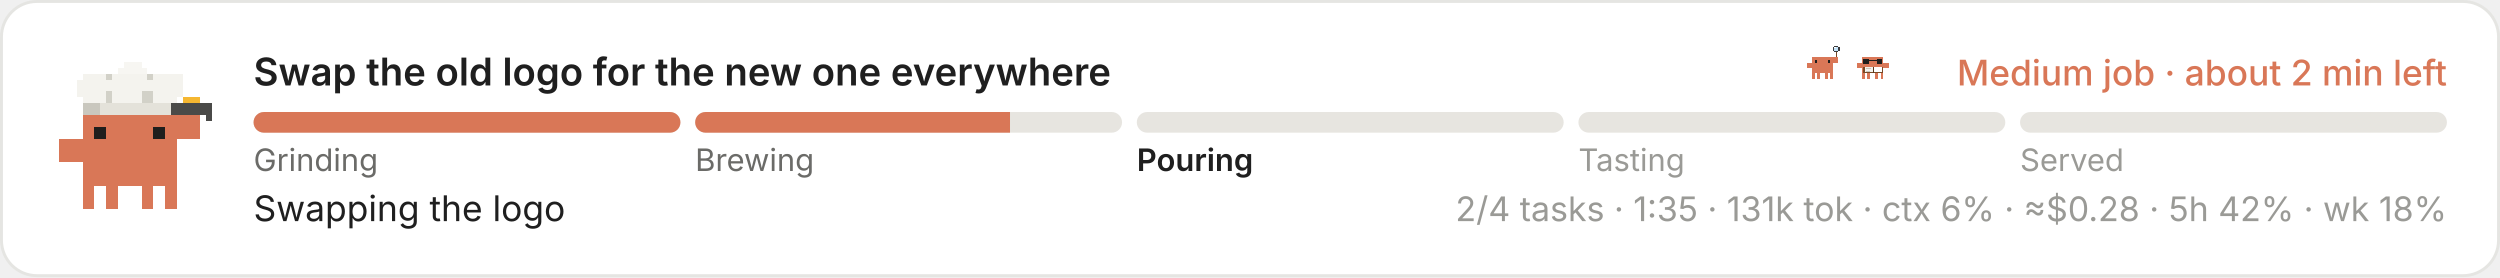
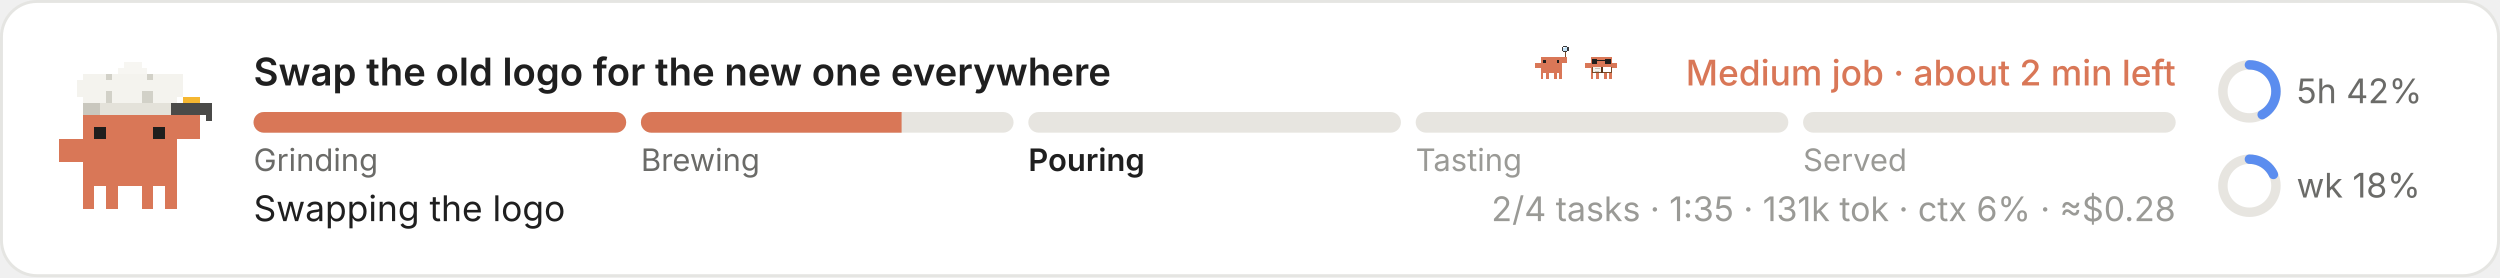
<svg xmlns="http://www.w3.org/2000/svg" width="848" height="94" viewBox="0 0 848 94">
  <style>.bgc{fill:#ffffff;stroke:#e5e5e2}@media (prefers-color-scheme: dark){.bgc{fill:#1f1f1e;stroke:#30302e}}</style>
  <rect class="bgc" x="0.5" y="0.5" width="847" height="93" rx="12" />
  <g transform="translate(14,14)">
    <style>
- .t{fill:#1f1f1f}.s{fill:#6b6b68}.m{fill:#9a9a96}.k{fill:#e7e5e0}
- @media (prefers-color-scheme: dark){.t{fill:#ececec}.s{fill:#a8a8a4}.m{fill:#7d7d79}.k{fill:#30302e}}
+ .t{fill:#1f1f1f}.s{fill:#6b6b68}.m{fill:#9a9a96}.k{fill:#e7e5e0}.kr{stroke:#e7e5e0}
+ @media (prefers-color-scheme: dark){.t{fill:#ececec}.s{fill:#a8a8a4}.m{fill:#7d7d79}.k{fill:#30302e}.kr{stroke:#3a3a37}}
.now{animation:pulse 1s ease-in-out infinite}@keyframes pulse{50%{opacity:.45}}
@media (prefers-reduced-motion: reduce){.now{animation:none}}
</style>
-     <style>.cf{transform-origin:72px 0;transform:scaleX(0.40269)}@keyframes fill{from{transform:scaleX(0.40269)}to{transform:scaleX(0.40269)}}@media (prefers-reduced-motion: reduce){.cf{animation:none}}</style>
+     <style>.cf{transform-origin:72px 0;transform:scaleX(0.40307)}@keyframes fill{from{transform:scaleX(0.40307)}to{transform:scaleX(0.40307)}}@media (prefers-reduced-motion: reduce){.cf{animation:none}}</style>
    <style>
.run,.run g{transform-box:fill-box}
.run .la{animation:st .5s steps(1) infinite}.run .lb{animation:st .5s steps(1) infinite -.25s}
.run .bd{animation:bob .5s steps(1) infinite -.125s}
@keyframes st{50%{transform:translateY(-1px)}}@keyframes bob{50%{transform:translateY(1px)}}
@keyframes blink{50%{opacity:.15}}
.a-order.run .it{animation:bob .5s steps(1) infinite}
.a-read.run .la,.a-read.run .lb,.a-read.run .bd{animation:none}
.a-read.run .pg{transform-origin:0 50%;animation:page 1s ease-in-out infinite}
@keyframes page{0%,30%{transform:scaleX(1)}60%,100%{transform:scaleX(-1)}}
.a-search.run .it{animation:scan 1s steps(1) infinite}.a-search.run .gl{animation:blink 1s steps(1) infinite -.5s}
@keyframes scan{25%{transform:translate(-1px,1px)}50%{transform:translate(-2px,2px)}75%{transform:translate(-1px,1px)}}
.a-explore.run .it{transform-origin:0 100%;animation:sweep 1s ease-in-out infinite}
@keyframes sweep{50%{transform:rotate(-14deg)}}
.a-web.run{transform-origin:50% 100%;animation:sway 1s ease-in-out infinite}
.a-web.run .la,.a-web.run .lb,.a-web.run .bd{animation:none}
.a-web.run .wv{animation:wave 1s steps(2) infinite}
@keyframes sway{25%{transform:rotate(-3deg)}75%{transform:rotate(3deg)}}@keyframes wave{50%{transform:translateX(-2px)}}
.a-plan.run .it{animation:scribble .5s steps(1) infinite}
@keyframes scribble{25%{transform:translate(-1px,1px)}50%{transform:translate(1px,0)}75%{transform:translate(0,1px)}}
.a-think.run .la,.a-think.run .lb{animation:none}
.a-think.run .d1{animation:blink 1s steps(1) infinite}.a-think.run .d2{animation:blink 1s steps(1) infinite -.66s}.a-think.run .d3{animation:blink 1s steps(1) infinite -.33s}
.a-cook.run .pan{transform-origin:0 50%;animation:tilt 1s ease-in-out infinite}
.a-cook.run .egg{animation:flip 1s ease-in-out infinite}
@keyframes tilt{20%,40%{transform:rotate(-12deg)}}@keyframes flip{30%{transform:translateY(-5px) scaleY(-1)}60%{transform:translateY(0)}}
.a-build.run .it{transform-origin:50% 100%;animation:hammer .5s ease-in infinite}
@keyframes hammer{50%{transform:rotate(-35deg)}}
.a-paint.run .it,.a-paint.run .tip{transform-origin:50% 100%;animation:brush .5s ease-in-out infinite}
.a-paint.run .tip rect{animation:hue 1s steps(1) infinite}
@keyframes brush{50%{transform:rotate(18deg)}}@keyframes hue{0%{fill:#7F77DD}33%{fill:#D0453F}66%{fill:#1D9E75}}
.a-quill.run .it{transform-origin:0 100%;animation:write .5s ease-in-out infinite}
@keyframes write{50%{transform:rotate(10deg) translateX(1px)}}
.a-tinker.run .it{transform-origin:100% 100%;animation:twist .5s ease-in-out infinite}
.a-tinker.run .gr{transform-origin:50% 50%;animation:spin 1s linear infinite}
@keyframes twist{50%{transform:rotate(-35deg)}}@keyframes spin{to{transform:rotate(90deg)}}
.a-test.run .it{transform-origin:50% 100%;animation:swirl .5s ease-in-out infinite}
.a-test.run .b1{animation:rise 1s linear infinite}.a-test.run .b2{animation:rise 1s linear infinite -.5s}
@keyframes swirl{25%{transform:rotate(-8deg)}75%{transform:rotate(8deg)}}@keyframes rise{0%{transform:translateY(2px);opacity:1}100%{transform:translateY(-3px);opacity:0}}
.a-terminal.run .la,.a-terminal.run .lb,.a-terminal.run .bd{animation:none}
.a-terminal.run .ta{animation:st .25s steps(1) infinite}.a-terminal.run .tb{animation:st .25s steps(1) infinite -.125s}
.a-terminal.run .cur{animation:blink .5s steps(1) infinite}
.a-install.run .la{animation-duration:.25s}.a-install.run .lb{animation-duration:.25s;animation-delay:-.125s}
.a-install.run .bx{animation:bob .25s steps(1) infinite}
.a-git.run .it{animation:bob .5s steps(1) infinite}
.a-juggle.run .la,.a-juggle.run .lb{animation:none}
.a-juggle.run .ta{animation:st .5s steps(1) infinite}.a-juggle.run .tb{animation:st .5s steps(1) infinite -.25s}
.a-juggle.run .j1{animation:hop 1s ease-in-out infinite}.a-juggle.run .j2{animation:hop 1s ease-in-out infinite -.33s}.a-juggle.run .j3{animation:hop 1s ease-in-out infinite -.66s}
@keyframes hop{50%{transform:translateY(-4px)}}
.a-wait.run .la,.a-wait.run .lb{animation:none}
.a-wait.run .sg{transform-origin:50% 100%;animation:sway 1s ease-in-out infinite}
.a-deliver.run .la{animation-duration:.25s}.a-deliver.run .lb{animation-duration:.25s;animation-delay:-.125s}
.a-deliver.run .c1,.a-deliver.run .c2,.a-deliver.run .c3,.a-deliver.run .c4{animation:fall 1s linear infinite}
.a-deliver.run .c2{animation-delay:-.25s}.a-deliver.run .c3{animation-delay:-.5s}.a-deliver.run .c4{animation-delay:-.75s}
@keyframes fall{0%{transform:translateY(0);opacity:1}100%{transform:translateY(8px);opacity:0}}
.a-oops.run .la,.a-oops.run .lb,.a-oops.run .bd{animation:none}
.a-oops.run .dr{animation:fall 1s linear infinite}
@media (prefers-reduced-motion: reduce){.run,.run g,.run rect{animation:none!important}}
</style>
    <g transform="translate(0,5) scale(2)" shape-rendering="crispEdges">
      <g class="a-cook run">
        <g class="bd">
          <rect x="7" y="10" width="16" height="12" fill="#D97757" />
          <rect x="3" y="14" width="4" height="4" fill="#D97757" />
          <rect x="9" y="12" width="2" height="2" fill="#1F1E1D" />
          <rect x="19" y="12" width="2" height="2" fill="#1F1E1D" />
          <rect x="14" y="1" width="1" height="1" fill="#F7F6F2" />
          <rect x="15" y="1" width="1" height="1" fill="#F7F6F2" />
          <rect x="16" y="1" width="1" height="1" fill="#F7F6F2" />
          <rect x="13" y="2" width="1" height="1" fill="#F7F6F2" />
          <rect x="14" y="2" width="1" height="1" fill="#F7F6F2" />
          <rect x="15" y="2" width="1" height="1" fill="#F7F6F2" />
          <rect x="16" y="2" width="1" height="1" fill="#F7F6F2" />
          <rect x="17" y="2" width="1" height="1" fill="#F7F6F2" />
          <rect x="7" y="3" width="1" height="1" fill="#F4F3EE" />
          <rect x="8" y="3" width="1" height="1" fill="#F4F3EE" />
          <rect x="9" y="3" width="1" height="1" fill="#F4F3EE" />
          <rect x="10" y="3" width="1" height="1" fill="#F4F3EE" />
          <rect x="11" y="3" width="1" height="1" fill="#D2D1C8" />
          <rect x="12" y="3" width="1" height="1" fill="#F4F3EE" />
          <rect x="13" y="3" width="1" height="1" fill="#F4F3EE" />
          <rect x="14" y="3" width="1" height="1" fill="#F4F3EE" />
          <rect x="15" y="3" width="1" height="1" fill="#F4F3EE" />
          <rect x="16" y="3" width="1" height="1" fill="#F4F3EE" />
          <rect x="17" y="3" width="1" height="1" fill="#F4F3EE" />
          <rect x="18" y="3" width="1" height="1" fill="#D2D1C8" />
          <rect x="19" y="3" width="1" height="1" fill="#F4F3EE" />
          <rect x="20" y="3" width="1" height="1" fill="#F4F3EE" />
          <rect x="21" y="3" width="1" height="1" fill="#F4F3EE" />
          <rect x="22" y="3" width="1" height="1" fill="#F4F3EE" />
          <rect x="23" y="3" width="1" height="1" fill="#F4F3EE" />
          <rect x="6" y="4" width="1" height="1" fill="#F4F3EE" />
          <rect x="7" y="4" width="1" height="1" fill="#F4F3EE" />
          <rect x="8" y="4" width="1" height="1" fill="#F4F3EE" />
          <rect x="9" y="4" width="1" height="1" fill="#F4F3EE" />
          <rect x="10" y="4" width="1" height="1" fill="#F4F3EE" />
          <rect x="11" y="4" width="1" height="1" fill="#F4F3EE" />
          <rect x="12" y="4" width="1" height="1" fill="#F4F3EE" />
          <rect x="13" y="4" width="1" height="1" fill="#F4F3EE" />
          <rect x="14" y="4" width="1" height="1" fill="#F4F3EE" />
          <rect x="15" y="4" width="1" height="1" fill="#F4F3EE" />
          <rect x="16" y="4" width="1" height="1" fill="#F4F3EE" />
          <rect x="17" y="4" width="1" height="1" fill="#F4F3EE" />
          <rect x="18" y="4" width="1" height="1" fill="#F4F3EE" />
          <rect x="19" y="4" width="1" height="1" fill="#F4F3EE" />
          <rect x="20" y="4" width="1" height="1" fill="#F4F3EE" />
          <rect x="21" y="4" width="1" height="1" fill="#F4F3EE" />
          <rect x="22" y="4" width="1" height="1" fill="#F4F3EE" />
          <rect x="23" y="4" width="1" height="1" fill="#F4F3EE" />
          <rect x="6" y="5" width="1" height="1" fill="#F4F3EE" />
          <rect x="7" y="5" width="1" height="1" fill="#F4F3EE" />
          <rect x="8" y="5" width="1" height="1" fill="#F4F3EE" />
          <rect x="9" y="5" width="1" height="1" fill="#F4F3EE" />
          <rect x="10" y="5" width="1" height="1" fill="#F4F3EE" />
          <rect x="11" y="5" width="1" height="1" fill="#F4F3EE" />
          <rect x="12" y="5" width="1" height="1" fill="#F4F3EE" />
          <rect x="13" y="5" width="1" height="1" fill="#F4F3EE" />
          <rect x="14" y="5" width="1" height="1" fill="#F4F3EE" />
          <rect x="15" y="5" width="1" height="1" fill="#F4F3EE" />
          <rect x="16" y="5" width="1" height="1" fill="#F4F3EE" />
          <rect x="17" y="5" width="1" height="1" fill="#F4F3EE" />
          <rect x="18" y="5" width="1" height="1" fill="#F4F3EE" />
          <rect x="19" y="5" width="1" height="1" fill="#F4F3EE" />
          <rect x="20" y="5" width="1" height="1" fill="#F4F3EE" />
          <rect x="21" y="5" width="1" height="1" fill="#F4F3EE" />
          <rect x="22" y="5" width="1" height="1" fill="#F4F3EE" />
          <rect x="23" y="5" width="1" height="1" fill="#F4F3EE" />
          <rect x="6" y="6" width="1" height="1" fill="#F4F3EE" />
          <rect x="7" y="6" width="1" height="1" fill="#F4F3EE" />
          <rect x="8" y="6" width="1" height="1" fill="#F4F3EE" />
          <rect x="9" y="6" width="1" height="1" fill="#F4F3EE" />
          <rect x="10" y="6" width="1" height="1" fill="#F4F3EE" />
          <rect x="11" y="6" width="1" height="1" fill="#D2D1C8" />
          <rect x="12" y="6" width="1" height="1" fill="#F4F3EE" />
          <rect x="13" y="6" width="1" height="1" fill="#F4F3EE" />
          <rect x="14" y="6" width="1" height="1" fill="#F4F3EE" />
          <rect x="15" y="6" width="1" height="1" fill="#F4F3EE" />
          <rect x="16" y="6" width="1" height="1" fill="#F4F3EE" />
          <rect x="17" y="6" width="1" height="1" fill="#D2D1C8" />
          <rect x="18" y="6" width="1" height="1" fill="#D2D1C8" />
          <rect x="19" y="6" width="1" height="1" fill="#F4F3EE" />
          <rect x="20" y="6" width="1" height="1" fill="#F4F3EE" />
          <rect x="21" y="6" width="1" height="1" fill="#F4F3EE" />
          <rect x="22" y="6" width="1" height="1" fill="#F4F3EE" />
          <rect x="23" y="6" width="1" height="1" fill="#F4F3EE" />
          <rect x="7" y="7" width="1" height="1" fill="#F4F3EE" />
          <rect x="8" y="7" width="1" height="1" fill="#F4F3EE" />
          <rect x="9" y="7" width="1" height="1" fill="#F4F3EE" />
          <rect x="10" y="7" width="1" height="1" fill="#F4F3EE" />
          <rect x="11" y="7" width="1" height="1" fill="#D2D1C8" />
          <rect x="12" y="7" width="1" height="1" fill="#F4F3EE" />
          <rect x="13" y="7" width="1" height="1" fill="#F4F3EE" />
          <rect x="14" y="7" width="1" height="1" fill="#F4F3EE" />
          <rect x="15" y="7" width="1" height="1" fill="#F4F3EE" />
          <rect x="16" y="7" width="1" height="1" fill="#F4F3EE" />
          <rect x="17" y="7" width="1" height="1" fill="#D2D1C8" />
          <rect x="18" y="7" width="1" height="1" fill="#D2D1C8" />
          <rect x="19" y="7" width="1" height="1" fill="#F4F3EE" />
          <rect x="20" y="7" width="1" height="1" fill="#F4F3EE" />
          <rect x="21" y="7" width="1" height="1" fill="#F4F3EE" />
          <rect x="22" y="7" width="1" height="1" fill="#F4F3EE" />
          <rect x="23" y="7" width="1" height="1" fill="#F4F3EE" />
          <rect x="7" y="8" width="1" height="1" fill="#C9C7BE" />
          <rect x="8" y="8" width="1" height="1" fill="#C9C7BE" />
          <rect x="9" y="8" width="1" height="1" fill="#C9C7BE" />
          <rect x="10" y="8" width="1" height="1" fill="#E4E2DA" />
          <rect x="11" y="8" width="1" height="1" fill="#E4E2DA" />
          <rect x="12" y="8" width="1" height="1" fill="#E4E2DA" />
          <rect x="13" y="8" width="1" height="1" fill="#E4E2DA" />
          <rect x="14" y="8" width="1" height="1" fill="#E4E2DA" />
          <rect x="15" y="8" width="1" height="1" fill="#E4E2DA" />
          <rect x="16" y="8" width="1" height="1" fill="#E4E2DA" />
          <rect x="17" y="8" width="1" height="1" fill="#E4E2DA" />
          <rect x="18" y="8" width="1" height="1" fill="#E4E2DA" />
          <rect x="19" y="8" width="1" height="1" fill="#E4E2DA" />
          <rect x="20" y="8" width="1" height="1" fill="#E4E2DA" />
          <rect x="21" y="8" width="1" height="1" fill="#E4E2DA" />
          <rect x="22" y="8" width="1" height="1" fill="#E4E2DA" />
          <rect x="7" y="9" width="1" height="1" fill="#C9C7BE" />
          <rect x="8" y="9" width="1" height="1" fill="#C9C7BE" />
          <rect x="9" y="9" width="1" height="1" fill="#C9C7BE" />
          <rect x="10" y="9" width="1" height="1" fill="#E4E2DA" />
          <rect x="11" y="9" width="1" height="1" fill="#E4E2DA" />
          <rect x="12" y="9" width="1" height="1" fill="#E4E2DA" />
          <rect x="13" y="9" width="1" height="1" fill="#E4E2DA" />
          <rect x="14" y="9" width="1" height="1" fill="#E4E2DA" />
          <rect x="15" y="9" width="1" height="1" fill="#E4E2DA" />
          <rect x="16" y="9" width="1" height="1" fill="#E4E2DA" />
          <rect x="17" y="9" width="1" height="1" fill="#E4E2DA" />
          <rect x="18" y="9" width="1" height="1" fill="#E4E2DA" />
          <rect x="19" y="9" width="1" height="1" fill="#E4E2DA" />
          <rect x="20" y="9" width="1" height="1" fill="#E4E2DA" />
          <rect x="21" y="9" width="1" height="1" fill="#E4E2DA" />
          <rect x="22" y="9" width="1" height="1" fill="#E4E2DA" />
          <g class="pan">
            <rect x="23" y="10" width="4" height="4" fill="#D97757" />
            <rect x="22" y="8" width="7" height="2" fill="#4A4A48" />
            <rect x="28" y="10" width="1" height="1" fill="#4A4A48" />
          </g>
          <g class="egg">
            <rect x="24" y="7" width="3" height="1" fill="#F5B731" />
            <rect x="23" y="7" width="1" height="1" fill="#FFFFFF" />
          </g>
        </g>
        <g class="la">
          <rect x="7" y="22" width="2" height="4" fill="#D97757" />
          <rect x="17" y="22" width="2" height="4" fill="#D97757" />
        </g>
        <g class="lb">
          <rect x="11" y="22" width="2" height="4" fill="#D97757" />
          <rect x="21" y="22" width="2" height="4" fill="#D97757" />
        </g>
      </g>
    </g>
    <text class="t" x="72" y="15" font-family="-apple-system,BlinkMacSystemFont,'SF Pro Text','Segoe UI',sans-serif" font-size="13" font-weight="600">Swap the old logo for the new one everywhere</text>
-     <g transform="translate(597.44,1) scale(0.45)" shape-rendering="crispEdges">
+     <g transform="translate(505.44,1) scale(0.45)" shape-rendering="crispEdges">
      <g class="a-search run">
        <g class="bd">
          <rect x="7" y="10" width="16" height="12" fill="#D97757" />
          <rect x="3" y="14" width="4" height="4" fill="#D97757" />
          <rect x="9" y="12" width="2" height="2" fill="#1F1E1D" />
          <rect x="19" y="12" width="2" height="2" fill="#1F1E1D" />
          <g class="it">
            <rect x="23" y="10" width="4" height="4" fill="#D97757" />
            <rect x="24" y="1" width="1" height="1" fill="#3A3A3C" />
            <rect x="25" y="1" width="1" height="1" fill="#3A3A3C" />
            <rect x="26" y="1" width="1" height="1" fill="#3A3A3C" />
            <rect x="23" y="2" width="1" height="1" fill="#3A3A3C" />
            <rect x="27" y="2" width="1" height="1" fill="#3A3A3C" />
            <rect x="23" y="3" width="1" height="1" fill="#3A3A3C" />
            <rect x="27" y="3" width="1" height="1" fill="#3A3A3C" />
            <rect x="23" y="4" width="1" height="1" fill="#3A3A3C" />
            <rect x="27" y="4" width="1" height="1" fill="#3A3A3C" />
            <rect x="24" y="5" width="1" height="1" fill="#3A3A3C" />
            <rect x="25" y="5" width="1" height="1" fill="#3A3A3C" />
            <rect x="26" y="5" width="1" height="1" fill="#3A3A3C" />
            <rect x="24" y="2" width="3" height="3" fill="rgba(169,214,245,.7)" />
            <rect x="25" y="6" width="1" height="4" fill="#7A4A26" />
          </g>
          <g class="gl">
            <rect x="24" y="2" width="1" height="1" fill="#FFFFFF" />
          </g>
        </g>
        <g class="la">
          <rect x="7" y="22" width="2" height="4" fill="#D97757" />
          <rect x="17" y="22" width="2" height="4" fill="#D97757" />
        </g>
        <g class="lb">
          <rect x="11" y="22" width="2" height="4" fill="#D97757" />
          <rect x="21" y="22" width="2" height="4" fill="#D97757" />
        </g>
      </g>
    </g>
-     <g transform="translate(614.44,1) scale(0.45)" shape-rendering="crispEdges">
+     <g transform="translate(522.44,1) scale(0.45)" shape-rendering="crispEdges">
      <g class="a-read run">
        <g class="bd">
          <rect x="7" y="10" width="16" height="12" fill="#D97757" />
          <rect x="3" y="14" width="4" height="4" fill="#D97757" />
          <rect x="23" y="14" width="4" height="4" fill="#D97757" />
          <rect x="9" y="12" width="2" height="2" fill="#1F1E1D" />
          <rect x="19" y="12" width="2" height="2" fill="#1F1E1D" />
          <rect x="8" y="11" width="4" height="1" fill="#1F1E1D" />
          <rect x="8" y="14" width="4" height="1" fill="#1F1E1D" />
          <rect x="8" y="11" width="1" height="4" fill="#1F1E1D" />
          <rect x="11" y="11" width="1" height="4" fill="#1F1E1D" />
          <rect x="18" y="11" width="4" height="1" fill="#1F1E1D" />
          <rect x="18" y="14" width="4" height="1" fill="#1F1E1D" />
          <rect x="18" y="11" width="1" height="4" fill="#1F1E1D" />
          <rect x="21" y="11" width="1" height="4" fill="#1F1E1D" />
          <rect x="12" y="12" width="6" height="1" fill="#1F1E1D" />
          <rect x="8" y="17" width="15" height="5" fill="#7A4A26" />
          <rect x="9" y="17" width="6" height="4" fill="#F4F3EE" />
          <rect x="16" y="17" width="6" height="4" fill="#F4F3EE" />
          <rect x="15" y="17" width="1" height="5" fill="#5A3519" />
          <rect x="10" y="18" width="4" height="1" fill="#C9C7BE" />
          <rect x="10" y="20" width="3" height="1" fill="#C9C7BE" />
          <rect x="17" y="18" width="4" height="1" fill="#C9C7BE" />
          <rect x="17" y="20" width="3" height="1" fill="#C9C7BE" />
          <g class="pg">
            <rect x="16" y="17" width="6" height="4" fill="#FFFFFF" />
          </g>
        </g>
        <g class="la">
          <rect x="7" y="22" width="2" height="4" fill="#D97757" />
          <rect x="17" y="22" width="2" height="4" fill="#D97757" />
        </g>
        <g class="lb">
          <rect x="11" y="22" width="2" height="4" fill="#D97757" />
          <rect x="21" y="22" width="2" height="4" fill="#D97757" />
        </g>
      </g>
    </g>
-     <text x="816" y="15" text-anchor="end" font-family="-apple-system,BlinkMacSystemFont,'SF Pro Text','Segoe UI',sans-serif" font-size="12" fill="#D97757" font-weight="500">Medium job · about 2 min left</text>
+     <text x="724" y="15" text-anchor="end" font-family="-apple-system,BlinkMacSystemFont,'SF Pro Text','Segoe UI',sans-serif" font-size="12" fill="#D97757" font-weight="500">Medium job · about 2 min left</text>
    <clipPath id="fc">
-       <rect class="cf" x="72" y="20" width="744" height="15" />
+       <rect class="cf" x="72" y="20" width="652" height="15" />
    </clipPath>
-     <rect class="k" x="72" y="24" width="144.8" height="7" rx="3.5" />
-     <rect class="k" x="221.8" y="24" width="144.8" height="7" rx="3.5" />
-     <rect class="k now" x="371.6" y="24" width="144.8" height="7" rx="3.5" />
-     <rect class="k" x="521.4" y="24" width="144.8" height="7" rx="3.5" />
-     <rect class="k" x="671.2" y="24" width="144.8" height="7" rx="3.5" />
+     <rect class="k" x="72" y="24" width="126.4" height="7" rx="3.5" />
+     <rect class="k" x="203.4" y="24" width="126.4" height="7" rx="3.5" />
+     <rect class="k now" x="334.8" y="24" width="126.4" height="7" rx="3.5" />
+     <rect class="k" x="466.2" y="24" width="126.4" height="7" rx="3.5" />
+     <rect class="k" x="597.6" y="24" width="126.4" height="7" rx="3.5" />
    <g clip-path="url(#fc)">
-       <rect class="" x="72" y="24" width="144.8" height="7" rx="3.5" fill="#D97757" />
-       <rect class="" x="221.8" y="24" width="144.8" height="7" rx="3.5" fill="#D97757" />
-       <rect class="now" x="371.6" y="24" width="144.8" height="7" rx="3.5" fill="#D97757" />
-       <rect class="" x="521.4" y="24" width="144.8" height="7" rx="3.5" fill="#D97757" />
-       <rect class="" x="671.2" y="24" width="144.8" height="7" rx="3.5" fill="#D97757" />
+       <rect class="" x="72" y="24" width="126.4" height="7" rx="3.5" fill="#D97757" />
+       <rect class="" x="203.4" y="24" width="126.4" height="7" rx="3.5" fill="#D97757" />
+       <rect class="now" x="334.8" y="24" width="126.4" height="7" rx="3.5" fill="#D97757" />
+       <rect class="" x="466.2" y="24" width="126.4" height="7" rx="3.5" fill="#D97757" />
+       <rect class="" x="597.6" y="24" width="126.4" height="7" rx="3.5" fill="#D97757" />
    </g>
    <text class="s" x="72" y="44" font-family="-apple-system,BlinkMacSystemFont,'SF Pro Text','Segoe UI',sans-serif" font-size="10.5">Grinding</text>
-     <text class="s" x="221.8" y="44" font-family="-apple-system,BlinkMacSystemFont,'SF Pro Text','Segoe UI',sans-serif" font-size="10.5">Brewing</text>
-     <text class="t" x="371.6" y="44" font-family="-apple-system,BlinkMacSystemFont,'SF Pro Text','Segoe UI',sans-serif" font-size="10.5" font-weight="600">Pouring</text>
-     <text class="m" x="521.4" y="44" font-family="-apple-system,BlinkMacSystemFont,'SF Pro Text','Segoe UI',sans-serif" font-size="10.5">Tasting</text>
-     <text class="m" x="671.2" y="44" font-family="-apple-system,BlinkMacSystemFont,'SF Pro Text','Segoe UI',sans-serif" font-size="10.5">Served</text>
+     <text class="s" x="203.4" y="44" font-family="-apple-system,BlinkMacSystemFont,'SF Pro Text','Segoe UI',sans-serif" font-size="10.5">Brewing</text>
+     <text class="t" x="334.8" y="44" font-family="-apple-system,BlinkMacSystemFont,'SF Pro Text','Segoe UI',sans-serif" font-size="10.5" font-weight="600">Pouring</text>
+     <text class="m" x="466.2" y="44" font-family="-apple-system,BlinkMacSystemFont,'SF Pro Text','Segoe UI',sans-serif" font-size="10.5">Tasting</text>
+     <text class="m" x="597.6" y="44" font-family="-apple-system,BlinkMacSystemFont,'SF Pro Text','Segoe UI',sans-serif" font-size="10.5">Served</text>
    <text class="t" x="72" y="61" font-family="-apple-system,BlinkMacSystemFont,'SF Pro Text','Segoe UI',sans-serif" font-size="12">Swapping the logo</text>
-     <text class="m" x="816" y="61" text-anchor="end" font-family="-apple-system,BlinkMacSystemFont,'SF Pro Text','Segoe UI',sans-serif" font-size="11.5" font-variant-numeric="tabular-nums">2/4 tasks · 1:35 · 131k tok · ctx 6% · ≈$0.28 · 5h 42% · wk 18%</text>
+     <text class="m" x="724" y="61" text-anchor="end" font-family="-apple-system,BlinkMacSystemFont,'SF Pro Text','Segoe UI',sans-serif" font-size="11.5" font-variant-numeric="tabular-nums">2/4 tasks · 1:35 · 131k tok · ctx 6% · ≈$0.28</text>
+     <circle class="kr" cx="749" cy="17" r="9" fill="none" stroke-width="3.2" />
+     <circle cx="749" cy="17" r="9" fill="none" stroke="#5B8DEF" stroke-width="3.2" stroke-linecap="round" stroke-dasharray="23.75 56.55" transform="rotate(-90 749 17)" />
+     <text x="765" y="21" font-family="-apple-system,BlinkMacSystemFont,'SF Pro Text','Segoe UI',sans-serif" font-size="11.5" font-variant-numeric="tabular-nums" class="s">5h 42%</text>
+     <circle class="kr" cx="749" cy="49" r="9" fill="none" stroke-width="3.2" />
+     <circle cx="749" cy="49" r="9" fill="none" stroke="#5B8DEF" stroke-width="3.2" stroke-linecap="round" stroke-dasharray="10.18 56.55" transform="rotate(-90 749 49)" />
+     <text x="765" y="53" font-family="-apple-system,BlinkMacSystemFont,'SF Pro Text','Segoe UI',sans-serif" font-size="11.5" font-variant-numeric="tabular-nums" class="s">wk 18%</text>
  </g>
</svg>
